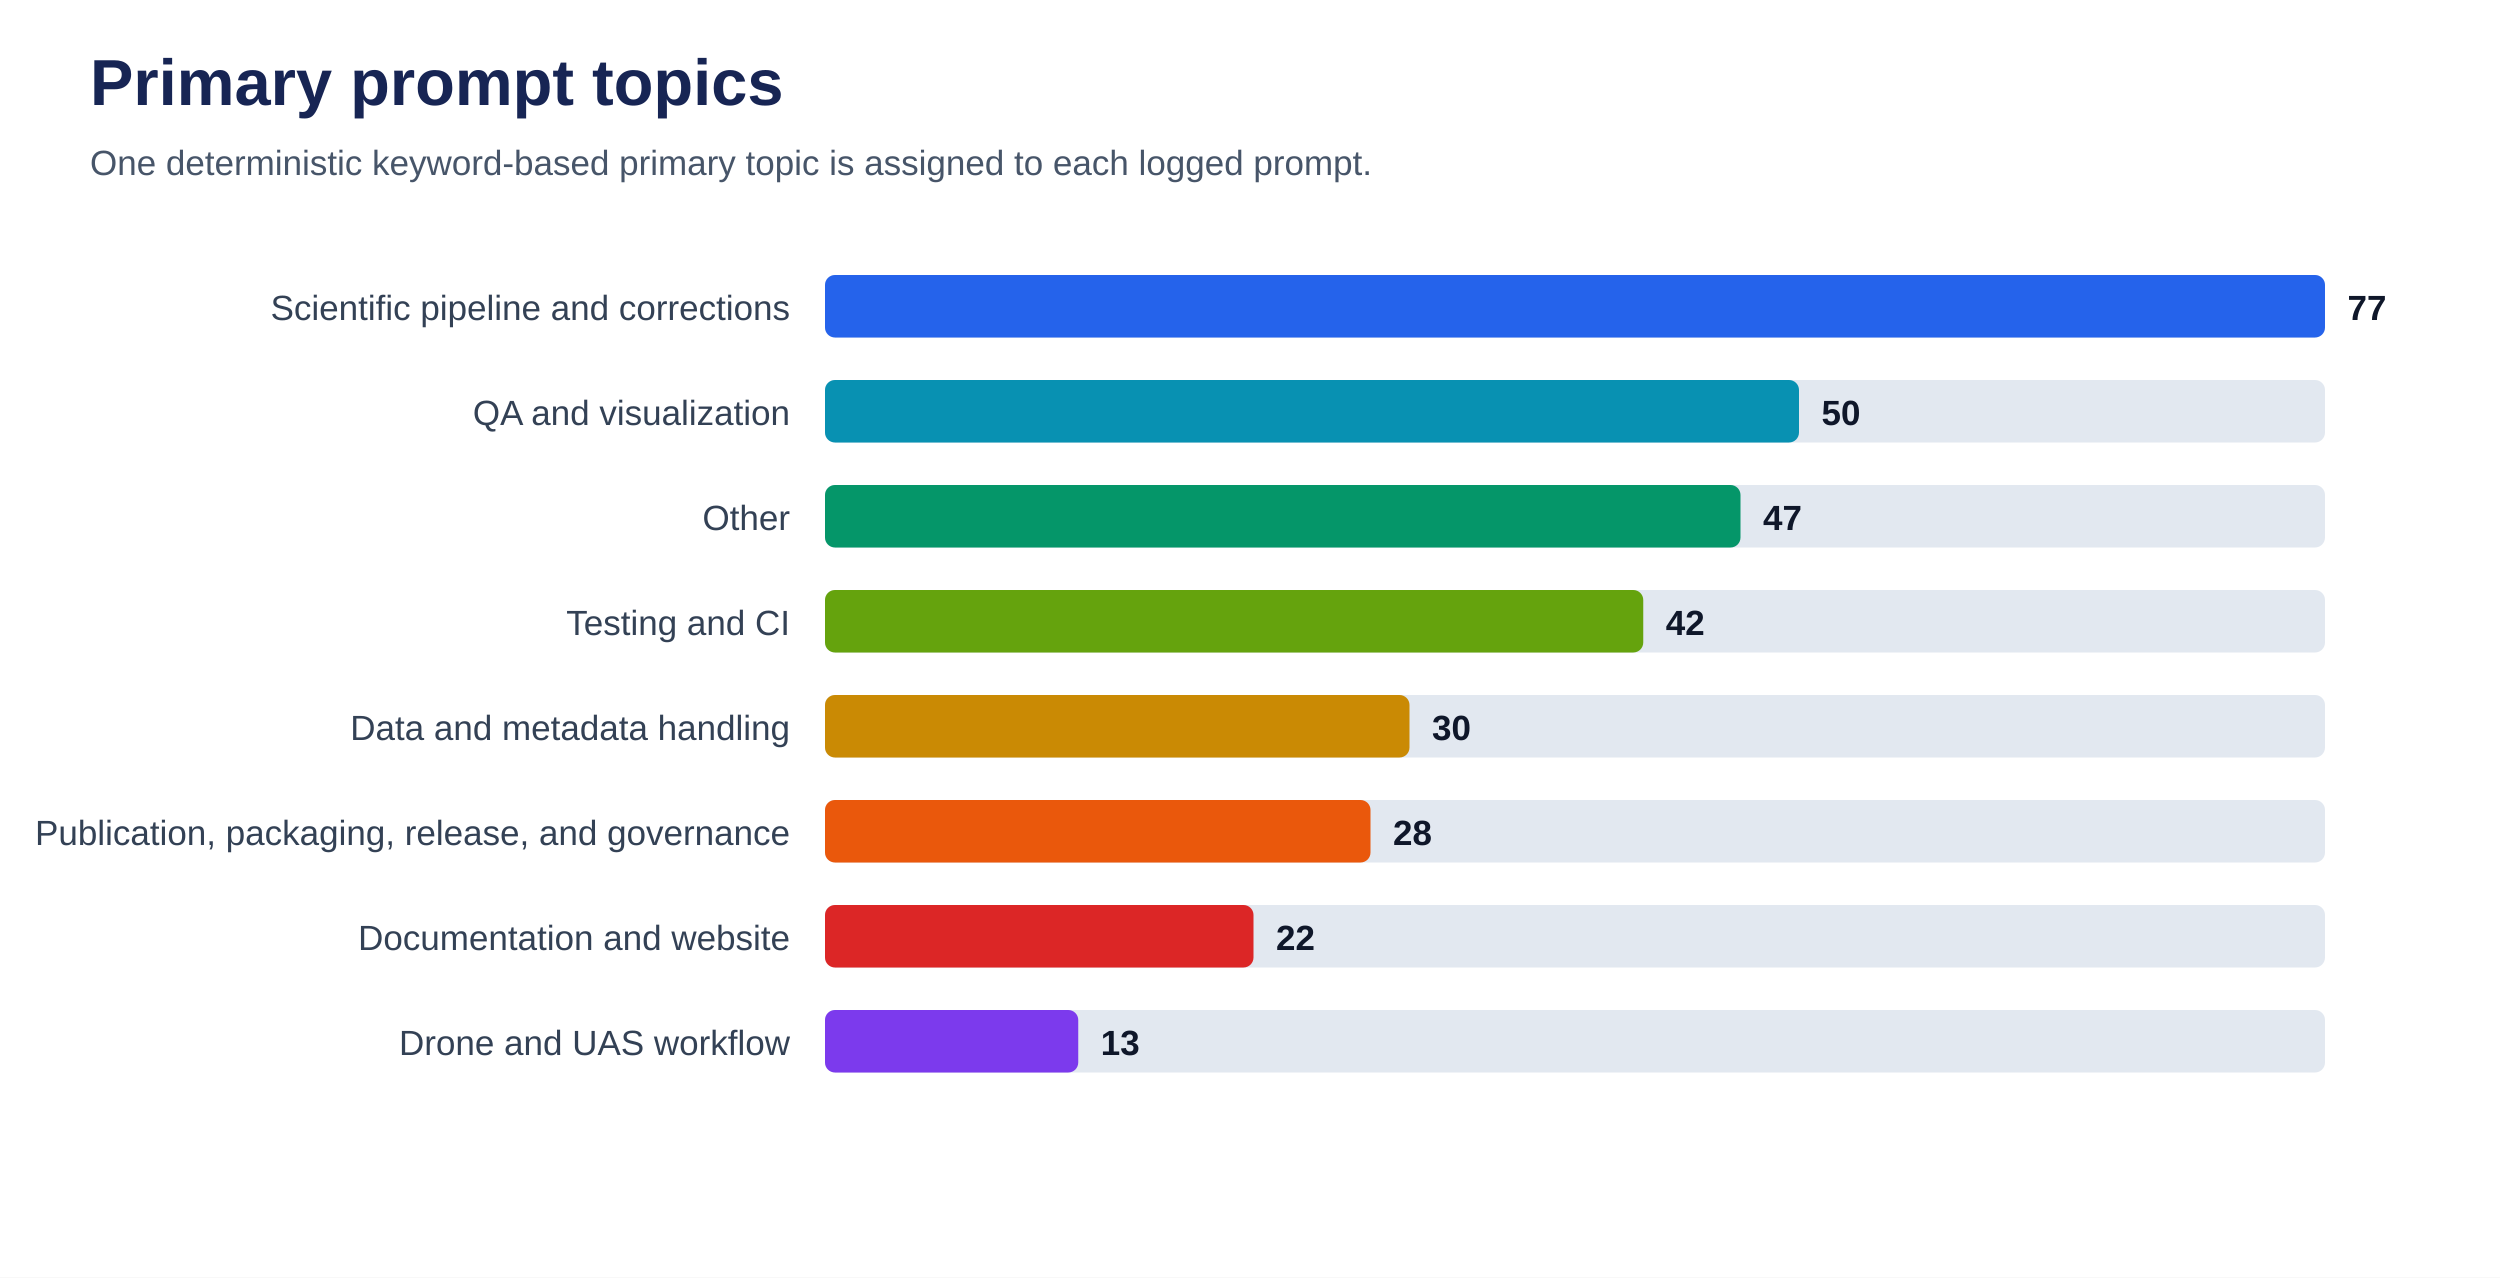
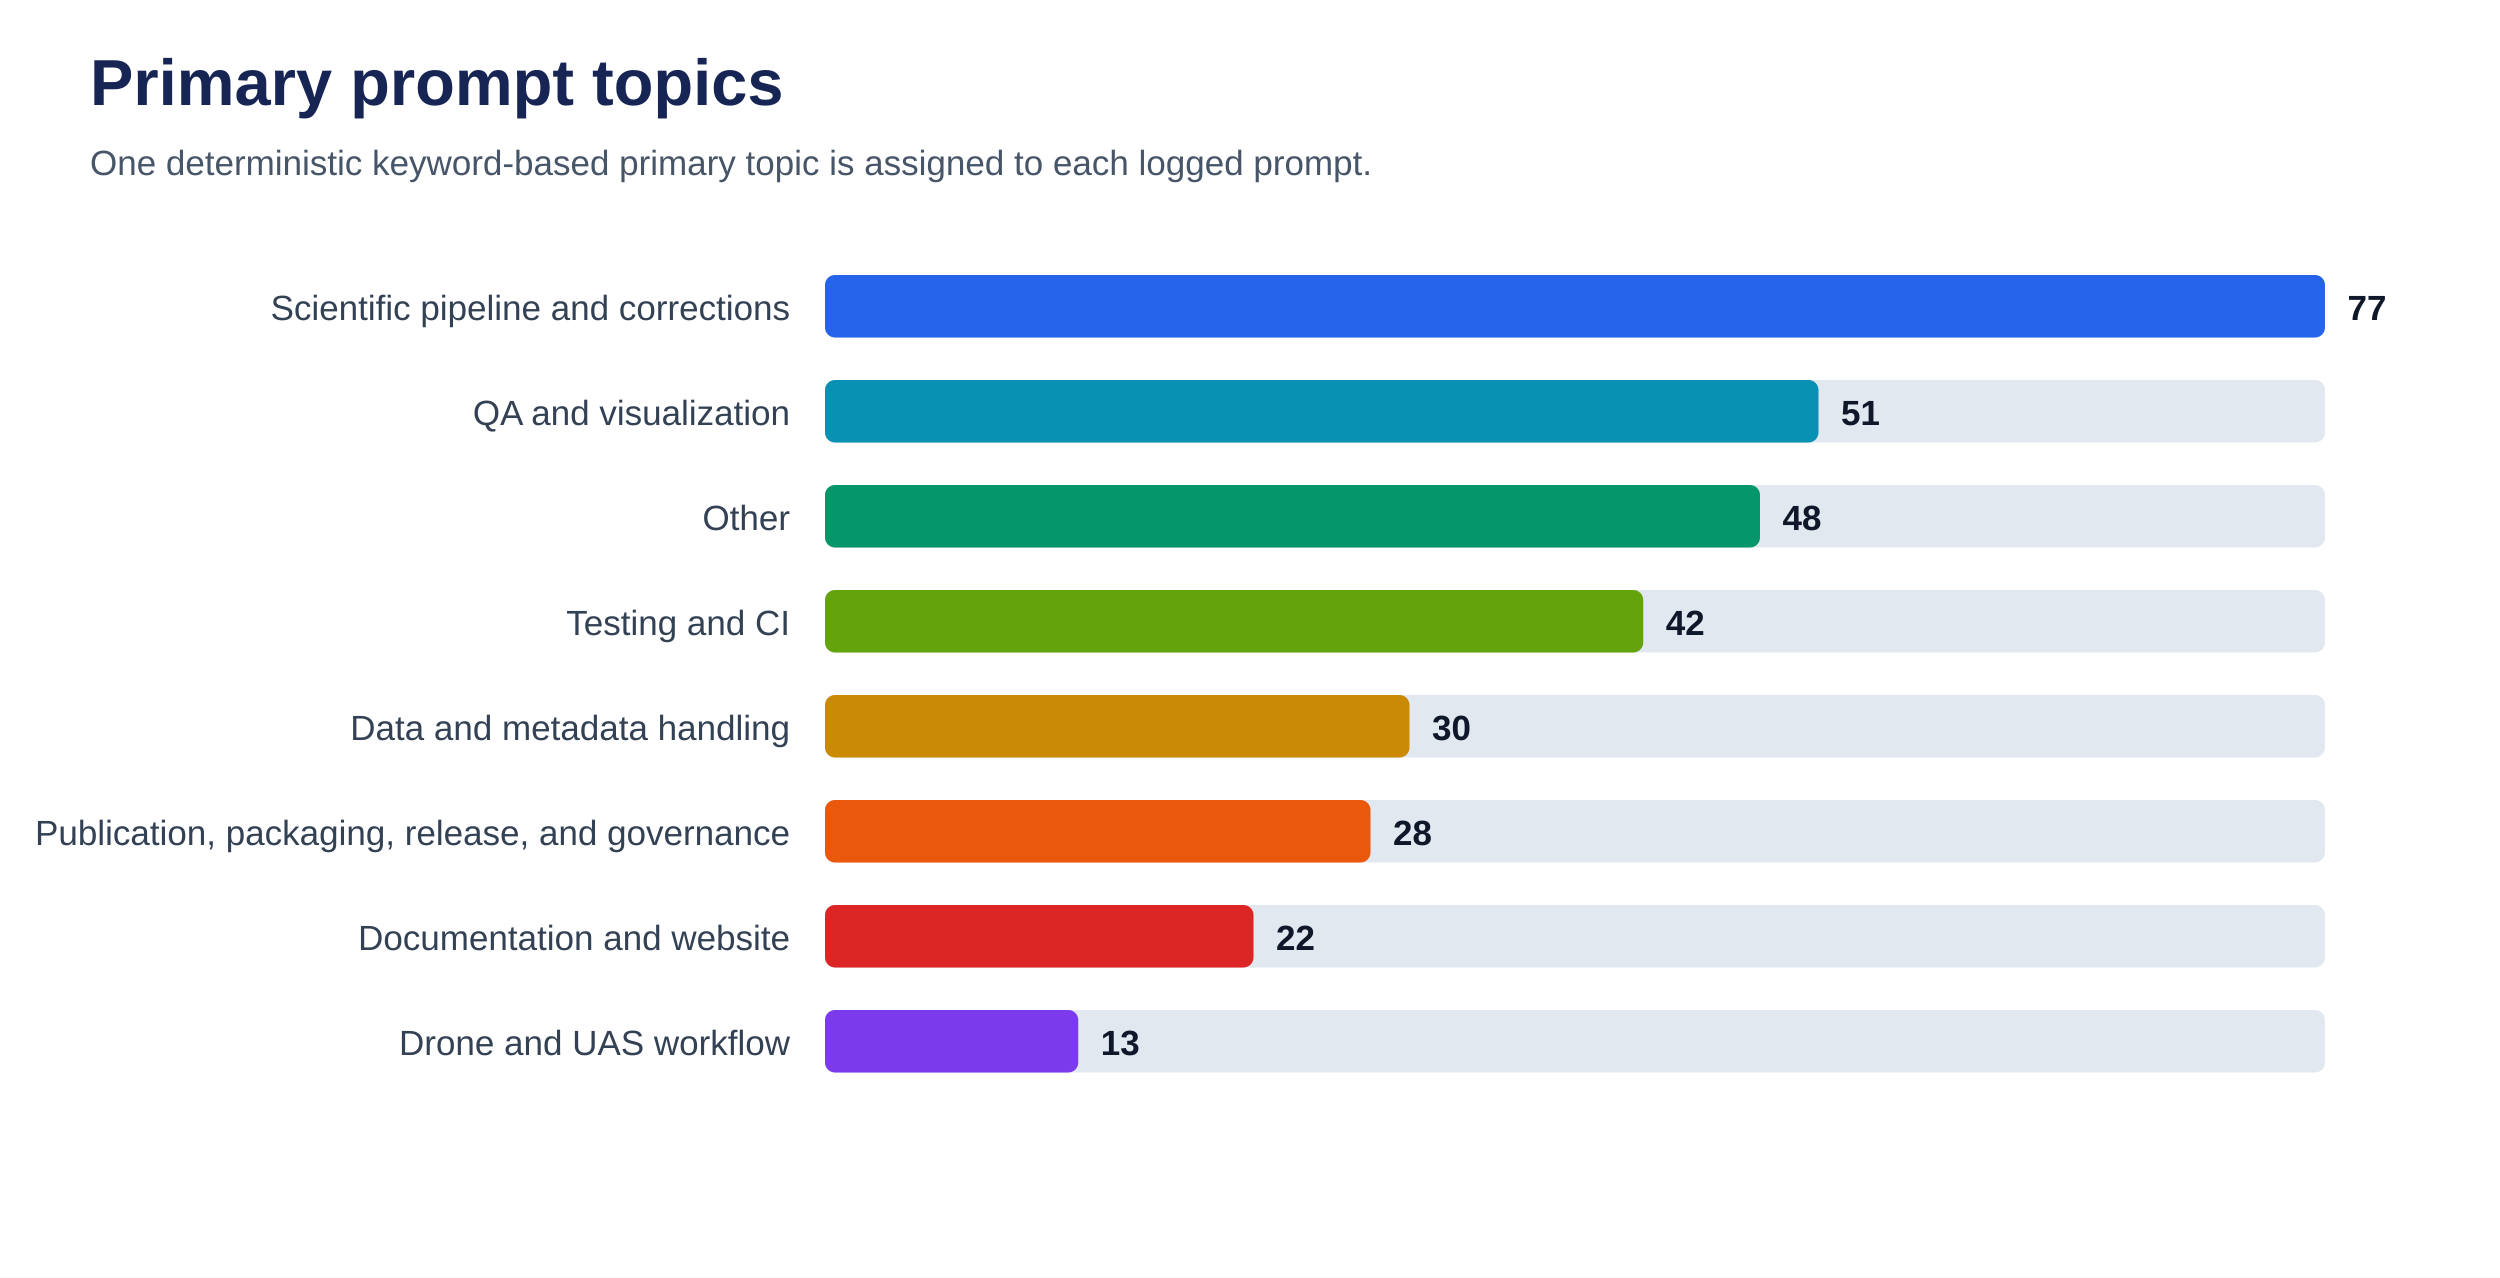
<svg xmlns="http://www.w3.org/2000/svg" viewBox="0 0 1000 511" role="img" aria-labelledby="title desc">
  <rect width="100%" height="100%" fill="#ffffff" />
  <text x="36" y="42" font-family="Arial, sans-serif" font-size="26" font-weight="700" fill="#172554">Primary prompt topics</text>
  <text x="36" y="70" font-family="Arial, sans-serif" font-size="14" fill="#475569">One deterministic keyword-based primary topic is assigned to each logged prompt.</text>
  <text x="316" y="128" text-anchor="end" font-family="Arial, sans-serif" font-size="14" fill="#334155">Scientific pipeline and corrections</text>
  <rect x="330" y="110" width="600" height="25" rx="4" fill="#e2e8f0" />
  <rect x="330" y="110" width="600.0" height="25" rx="4" fill="#2563eb" />
  <text x="939.0" y="128" font-family="Arial, sans-serif" font-size="14" font-weight="700" fill="#0f172a">77</text>
  <text x="316" y="170" text-anchor="end" font-family="Arial, sans-serif" font-size="14" fill="#334155">QA and visualization</text>
  <rect x="330" y="152" width="600" height="25" rx="4" fill="#e2e8f0" />
-   <rect x="330" y="152" width="389.6" height="25" rx="4" fill="#0891b2" />
-   <text x="728.6" y="170" font-family="Arial, sans-serif" font-size="14" font-weight="700" fill="#0f172a">50</text>
+   <rect x="330" y="152" width="397.4" height="25" rx="4" fill="#0891b2" />
+   <text x="736.4" y="170" font-family="Arial, sans-serif" font-size="14" font-weight="700" fill="#0f172a">51</text>
  <text x="316" y="212" text-anchor="end" font-family="Arial, sans-serif" font-size="14" fill="#334155">Other</text>
  <rect x="330" y="194" width="600" height="25" rx="4" fill="#e2e8f0" />
-   <rect x="330" y="194" width="366.2" height="25" rx="4" fill="#059669" />
-   <text x="705.2" y="212" font-family="Arial, sans-serif" font-size="14" font-weight="700" fill="#0f172a">47</text>
+   <rect x="330" y="194" width="374.0" height="25" rx="4" fill="#059669" />
+   <text x="713.0" y="212" font-family="Arial, sans-serif" font-size="14" font-weight="700" fill="#0f172a">48</text>
  <text x="316" y="254" text-anchor="end" font-family="Arial, sans-serif" font-size="14" fill="#334155">Testing and CI</text>
  <rect x="330" y="236" width="600" height="25" rx="4" fill="#e2e8f0" />
  <rect x="330" y="236" width="327.3" height="25" rx="4" fill="#65a30d" />
  <text x="666.3" y="254" font-family="Arial, sans-serif" font-size="14" font-weight="700" fill="#0f172a">42</text>
  <text x="316" y="296" text-anchor="end" font-family="Arial, sans-serif" font-size="14" fill="#334155">Data and metadata handling</text>
  <rect x="330" y="278" width="600" height="25" rx="4" fill="#e2e8f0" />
  <rect x="330" y="278" width="233.8" height="25" rx="4" fill="#ca8a04" />
  <text x="572.8" y="296" font-family="Arial, sans-serif" font-size="14" font-weight="700" fill="#0f172a">30</text>
  <text x="316" y="338" text-anchor="end" font-family="Arial, sans-serif" font-size="14" fill="#334155">Publication, packaging, release, and governance</text>
  <rect x="330" y="320" width="600" height="25" rx="4" fill="#e2e8f0" />
  <rect x="330" y="320" width="218.2" height="25" rx="4" fill="#ea580c" />
  <text x="557.2" y="338" font-family="Arial, sans-serif" font-size="14" font-weight="700" fill="#0f172a">28</text>
  <text x="316" y="380" text-anchor="end" font-family="Arial, sans-serif" font-size="14" fill="#334155">Documentation and website</text>
  <rect x="330" y="362" width="600" height="25" rx="4" fill="#e2e8f0" />
  <rect x="330" y="362" width="171.4" height="25" rx="4" fill="#dc2626" />
  <text x="510.4" y="380" font-family="Arial, sans-serif" font-size="14" font-weight="700" fill="#0f172a">22</text>
  <text x="316" y="422" text-anchor="end" font-family="Arial, sans-serif" font-size="14" fill="#334155">Drone and UAS workflow</text>
  <rect x="330" y="404" width="600" height="25" rx="4" fill="#e2e8f0" />
  <rect x="330" y="404" width="101.3" height="25" rx="4" fill="#7c3aed" />
  <text x="440.3" y="422" font-family="Arial, sans-serif" font-size="14" font-weight="700" fill="#0f172a">13</text>
</svg>
